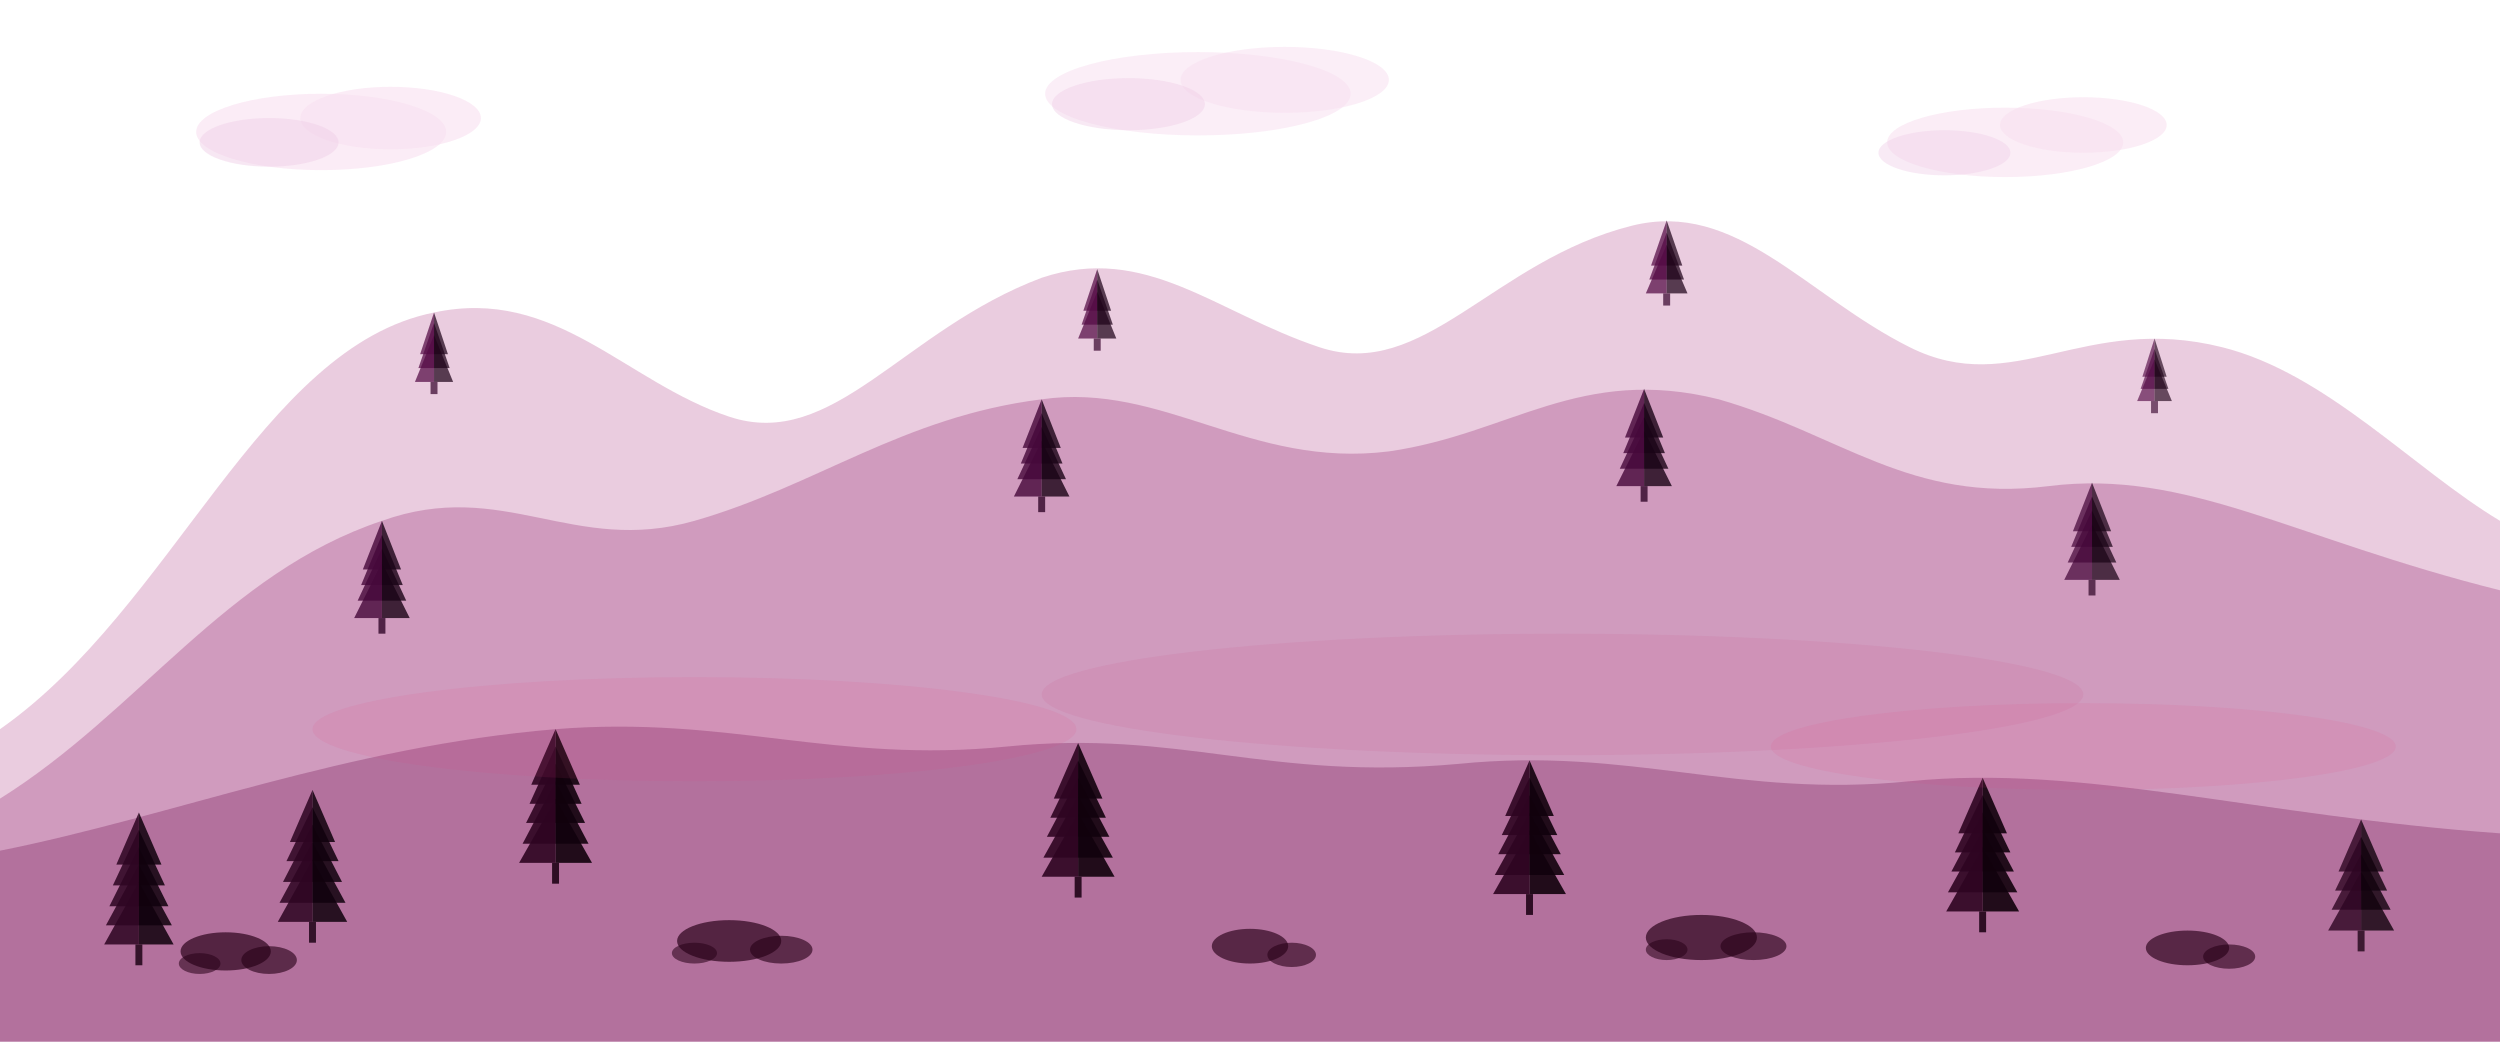
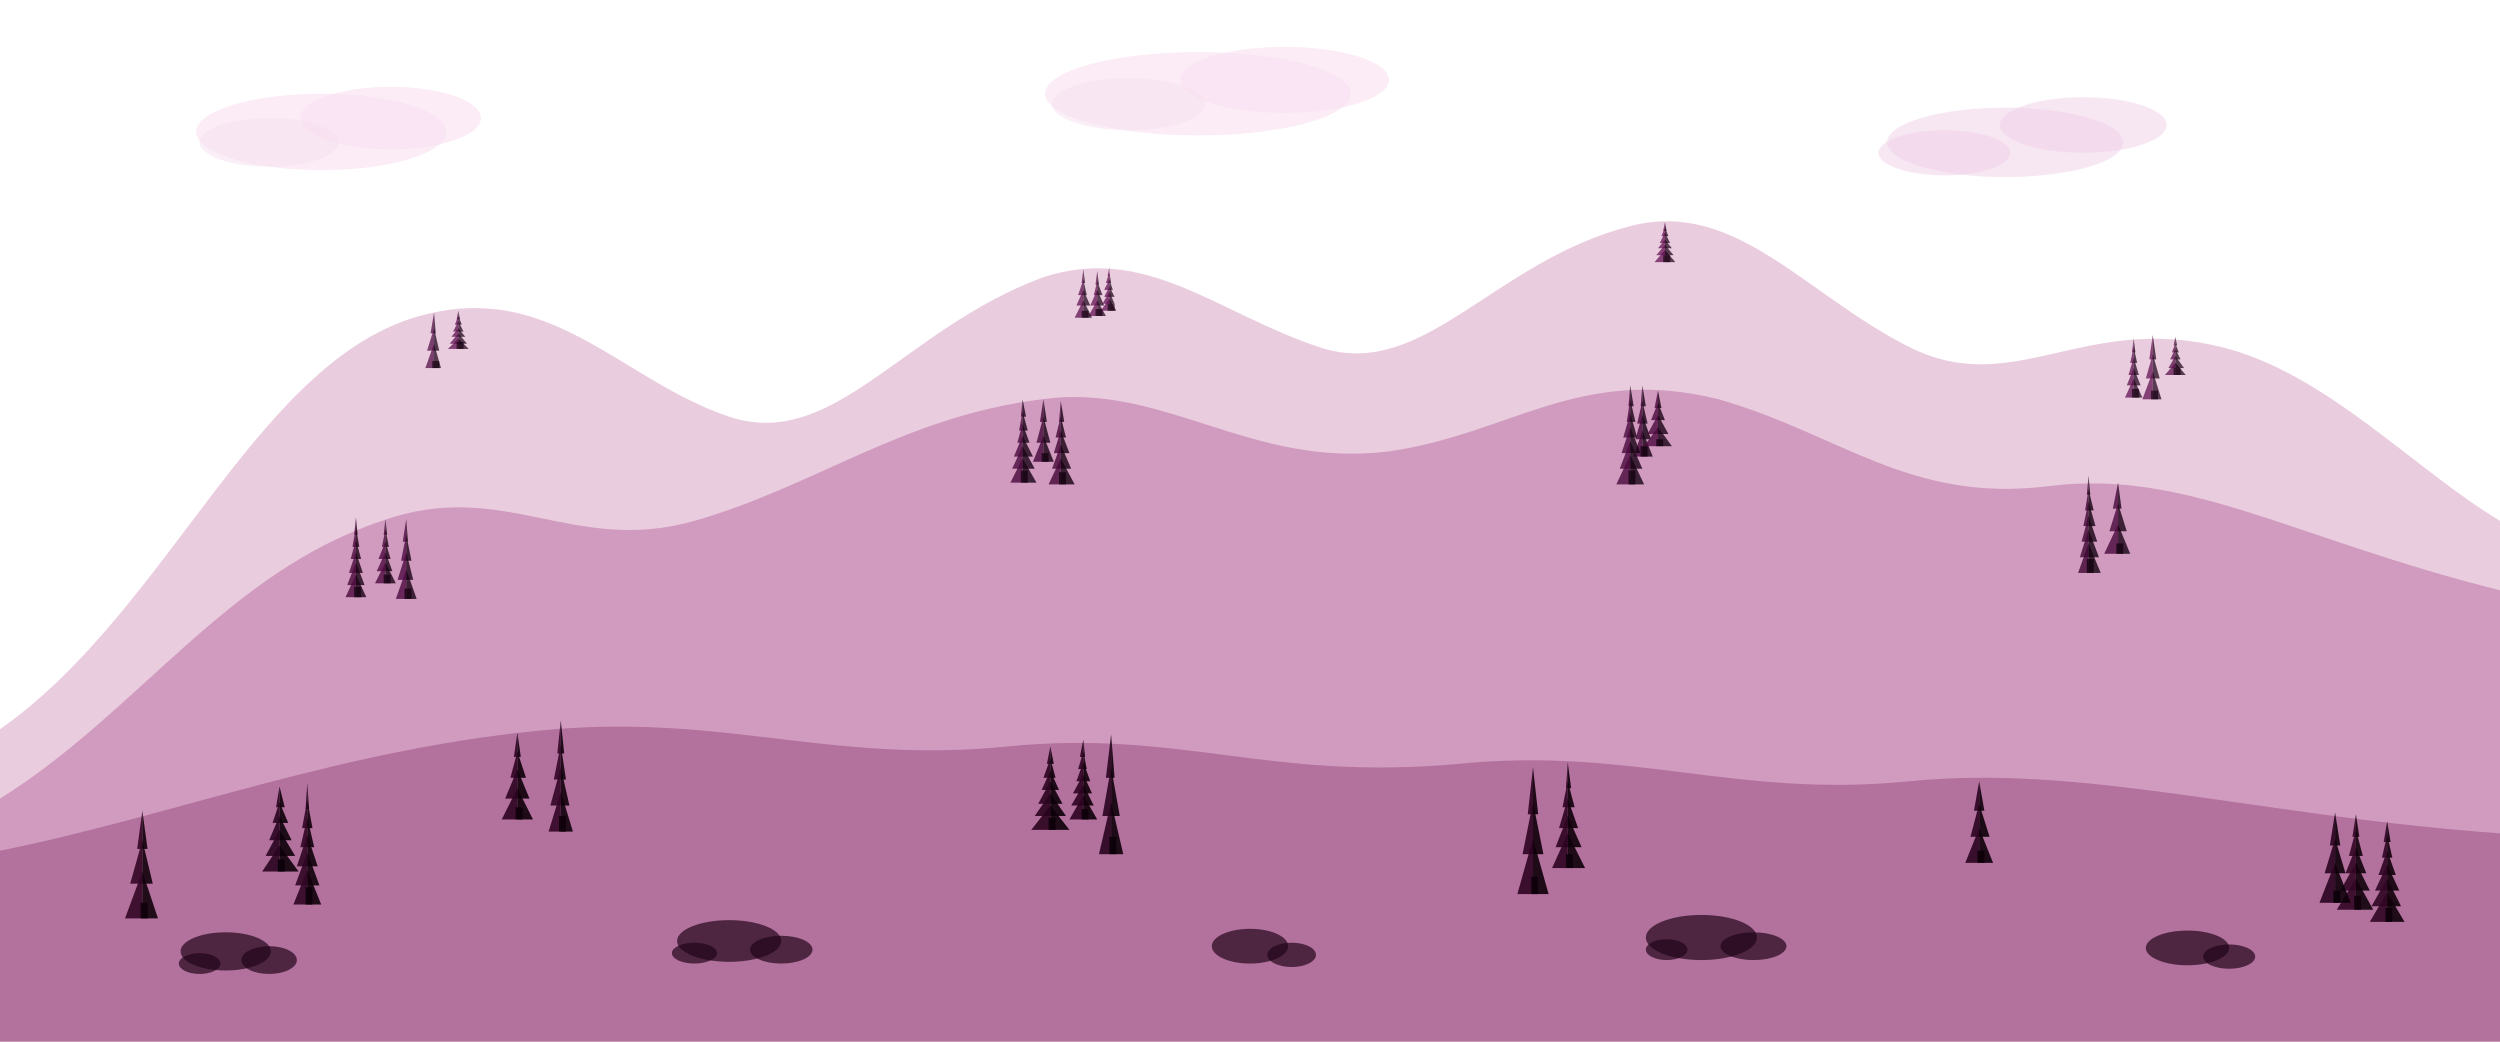
<svg xmlns="http://www.w3.org/2000/svg" viewBox="0 0 1440 600" preserveAspectRatio="xMidYMax slice">
  <ellipse cx="185" cy="76" rx="72" ry="22" fill="#f8e0f0" fill-opacity="0.62" />
  <ellipse cx="225" cy="68" rx="52" ry="18" fill="#f8e0f0" fill-opacity="0.62" />
-   <ellipse cx="155" cy="82" rx="40" ry="14" fill="#f0d0e8" fill-opacity="0.50" />
-   <ellipse cx="690" cy="54" rx="88" ry="24" fill="#f8e0f0" fill-opacity="0.55" />
-   <ellipse cx="740" cy="46" rx="60" ry="19" fill="#f8e0f0" fill-opacity="0.55" />
-   <ellipse cx="650" cy="60" rx="44" ry="15" fill="#f0d0e8" fill-opacity="0.45" />
-   <ellipse cx="1155" cy="82" rx="68" ry="20" fill="#f8e0f0" fill-opacity="0.58" />
-   <ellipse cx="1200" cy="72" rx="48" ry="16" fill="#f8e0f0" fill-opacity="0.58" />
-   <ellipse cx="1120" cy="88" rx="38" ry="13" fill="#f0d0e8" fill-opacity="0.46" />
-   <path fill="#a01870" fill-opacity="0.22" d="M0,420 C100,350 150,200 250,180 C320,165 360,220 420,240        C480,260 520,190 600,160 C660,140 700,180 760,200        C820,220 860,150 940,130 C1000,115 1040,170 1100,200        C1160,230 1200,180 1280,200 C1340,215 1390,270 1440,300        L1440,600 L0,600 Z" />
-   <g fill="#3a0830" fill-opacity="0.72">
-     <polygon points="250,180 250,204 242,204" fill="#540b45" fill-opacity="0.72" />
-     <polygon points="250,180 250,204 258,204" fill="#1f041a" fill-opacity="0.72" />
-     <polygon points="250,186 250,212 241,212" fill="#540b45" fill-opacity="0.72" />
-     <polygon points="250,186 250,212 259,212" fill="#1f041a" fill-opacity="0.72" />
-     <polygon points="250,193 250,220 239,220" fill="#540b45" fill-opacity="0.72" />
-     <polygon points="250,193 250,220 261,220" fill="#1f041a" fill-opacity="0.72" />
-     <rect x="248" y="220" width="4" height="7" />
-   </g>
-   <g fill="#3a0830" fill-opacity="0.72">
-     <polygon points="632,155 632,179 624,179" fill="#540b45" fill-opacity="0.72" />
-     <polygon points="632,155 632,179 640,179" fill="#1f041a" fill-opacity="0.72" />
-     <polygon points="632,161 632,187 623,187" fill="#540b45" fill-opacity="0.72" />
-     <polygon points="632,161 632,187 641,187" fill="#1f041a" fill-opacity="0.72" />
-     <polygon points="632,168 632,195 621,195" fill="#540b45" fill-opacity="0.72" />
-     <polygon points="632,168 632,195 643,195" fill="#1f041a" fill-opacity="0.72" />
-     <rect x="630" y="195" width="4" height="7" />
-   </g>
-   <g fill="#3a0830" fill-opacity="0.72">
-     <polygon points="960,127 960,153 951,153" fill="#540b45" fill-opacity="0.72" />
-     <polygon points="960,127 960,153 969,153" fill="#1f041a" fill-opacity="0.72" />
-     <polygon points="960,134 960,161 950,161" fill="#540b45" fill-opacity="0.72" />
-     <polygon points="960,134 960,161 970,161" fill="#1f041a" fill-opacity="0.72" />
-     <polygon points="960,141 960,169 948,169" fill="#540b45" fill-opacity="0.72" />
-     <polygon points="960,141 960,169 972,169" fill="#1f041a" fill-opacity="0.72" />
-     <rect x="958" y="169" width="4" height="7" />
-   </g>
-   <g fill="#3a0830" fill-opacity="0.65">
-     <polygon points="1241,195 1241,217 1234,217" fill="#540b45" fill-opacity="0.65" />
-     <polygon points="1241,195 1241,217 1248,217" fill="#1f041a" fill-opacity="0.65" />
-     <polygon points="1241,201 1241,224 1233,224" fill="#540b45" fill-opacity="0.65" />
-     <polygon points="1241,201 1241,224 1249,224" fill="#1f041a" fill-opacity="0.65" />
-     <polygon points="1241,207 1241,231 1231,231" fill="#540b45" fill-opacity="0.65" />
-     <polygon points="1241,207 1241,231 1251,231" fill="#1f041a" fill-opacity="0.65" />
-     <rect x="1239" y="231" width="4" height="7" />
-   </g>
-   <path fill="#881060" fill-opacity="0.26" d="M0,460 C80,410 130,330 220,300 C290,275 330,320 400,300        C470,280 520,240 600,230 C670,220 720,270 800,260        C870,250 910,210 990,230 C1060,250 1100,290 1180,280        C1260,270 1320,310 1440,340        L1440,600 L0,600 Z" />
-   <g fill="#300628" fill-opacity="0.80">
-     <polygon points="220,300 220,328 209,328" fill="#45083a" fill-opacity="0.80" />
-     <polygon points="220,300 220,328 231,328" fill="#1a0316" fill-opacity="0.80" />
-     <polygon points="220,308 220,337 208,337" fill="#45083a" fill-opacity="0.80" />
-     <polygon points="220,308 220,337 232,337" fill="#1a0316" fill-opacity="0.80" />
-     <polygon points="220,316 220,346 206,346" fill="#45083a" fill-opacity="0.80" />
-     <polygon points="220,316 220,346 234,346" fill="#1a0316" fill-opacity="0.80" />
-     <polygon points="220,324 220,356 204,356" fill="#45083a" fill-opacity="0.80" />
-     <polygon points="220,324 220,356 236,356" fill="#1a0316" fill-opacity="0.80" />
-     <rect x="218" y="356" width="4" height="9" />
-   </g>
-   <g fill="#300628" fill-opacity="0.80">
-     <polygon points="600,230 600,258 589,258" fill="#45083a" fill-opacity="0.80" />
-     <polygon points="600,230 600,258 611,258" fill="#1a0316" fill-opacity="0.80" />
-     <polygon points="600,238 600,267 588,267" fill="#45083a" fill-opacity="0.80" />
-     <polygon points="600,238 600,267 612,267" fill="#1a0316" fill-opacity="0.80" />
-     <polygon points="600,246 600,276 586,276" fill="#45083a" fill-opacity="0.80" />
-     <polygon points="600,246 600,276 614,276" fill="#1a0316" fill-opacity="0.80" />
-     <polygon points="600,254 600,286 584,286" fill="#45083a" fill-opacity="0.80" />
-     <polygon points="600,254 600,286 616,286" fill="#1a0316" fill-opacity="0.80" />
-     <rect x="598" y="286" width="4" height="9" />
-   </g>
-   <g fill="#300628" fill-opacity="0.80">
-     <polygon points="947,224 947,252 936,252" fill="#45083a" fill-opacity="0.80" />
-     <polygon points="947,224 947,252 958,252" fill="#1a0316" fill-opacity="0.80" />
-     <polygon points="947,232 947,261 935,261" fill="#45083a" fill-opacity="0.80" />
-     <polygon points="947,232 947,261 959,261" fill="#1a0316" fill-opacity="0.80" />
-     <polygon points="947,240 947,270 933,270" fill="#45083a" fill-opacity="0.80" />
-     <polygon points="947,240 947,270 961,270" fill="#1a0316" fill-opacity="0.80" />
-     <polygon points="947,248 947,280 931,280" fill="#45083a" fill-opacity="0.80" />
-     <polygon points="947,248 947,280 963,280" fill="#1a0316" fill-opacity="0.80" />
-     <rect x="945" y="280" width="4" height="9" />
-   </g>
-   <g fill="#300628" fill-opacity="0.72">
-     <polygon points="1205,278 1205,306 1194,306" fill="#45083a" fill-opacity="0.72" />
-     <polygon points="1205,278 1205,306 1216,306" fill="#1a0316" fill-opacity="0.72" />
-     <polygon points="1205,286 1205,315 1193,315" fill="#45083a" fill-opacity="0.72" />
-     <polygon points="1205,286 1205,315 1217,315" fill="#1a0316" fill-opacity="0.72" />
-     <polygon points="1205,294 1205,324 1191,324" fill="#45083a" fill-opacity="0.72" />
-     <polygon points="1205,294 1205,324 1219,324" fill="#1a0316" fill-opacity="0.72" />
-     <polygon points="1205,302 1205,334 1189,334" fill="#45083a" fill-opacity="0.72" />
-     <polygon points="1205,302 1205,334 1221,334" fill="#1a0316" fill-opacity="0.72" />
-     <rect x="1203" y="334" width="4" height="9" />
-   </g>
-   <path fill="#701050" fill-opacity="0.30" d="M0,490 C100,470 200,430 320,420 C420,412 480,440 580,430        C680,420 730,450 840,440 C940,430 1000,460 1100,450        C1200,440 1300,470 1440,480        L1440,600 L0,600 Z" />
+   <ellipse cx="155" cy="82" rx="40" ry="14" fill="#f8e0f0" fill-opacity="0.50" />
+   <ellipse cx="690" cy="54" rx="88" ry="24" fill="#f8e0f0" fill-opacity="0.62" />
+   <ellipse cx="740" cy="46" rx="60" ry="19" fill="#f8e0f0" fill-opacity="0.62" />
+   <ellipse cx="650" cy="60" rx="44" ry="15" fill="#f8e0f0" fill-opacity="0.50" />
+   <ellipse cx="1155" cy="82" rx="68" ry="20" fill="#f0d0e8" fill-opacity="0.50" />
+   <ellipse cx="1200" cy="72" rx="48" ry="16" fill="#f0d0e8" fill-opacity="0.50" />
+   <ellipse cx="1120" cy="88" rx="38" ry="13" fill="#f0d0e8" fill-opacity="0.50" />
+   <path fill="#a01870" fill-opacity="0.22" d="M0,420 C100,350 150,200 250,180 C320,165 360,220 420,240 C480,260 520,190 600,160 C660,140 700,180 760,200 C820,220 860,150 940,130 C1000,115 1040,170 1100,200 C1160,230 1200,180 1280,200 C1340,215 1390,270 1440,300 L1440,600 L0,600 Z" />
+   <g fill="#35072c" fill-opacity="0.72">
+     <polygon points="250,180 250,192 248,192" fill="#4f0a42" fill-opacity="0.72" />
+     <polygon points="250,180 250,192 251,192" fill="#1a0316" fill-opacity="0.72" />
+     <polygon points="250,189 250,202 246,202" fill="#4f0a42" fill-opacity="0.72" />
+     <polygon points="250,189 250,202 253,202" fill="#1a0316" fill-opacity="0.72" />
+     <polygon points="250,198 250,212 245,212" fill="#4f0a42" fill-opacity="0.72" />
+     <polygon points="250,198 250,212 254,212" fill="#1a0316" fill-opacity="0.72" />
+     <rect x="249" y="208" width="4" height="4" fill="#170313" fill-opacity="0.72" />
+   </g>
+   <g fill="#3d0833" fill-opacity="0.72">
+     <polygon points="264,179 264,184 263,184" fill="#5b0c4c" fill-opacity="0.72" />
+     <polygon points="264,179 264,184 265,184" fill="#1e0419" fill-opacity="0.72" />
+     <polygon points="264,182 264,187 262,187" fill="#5b0c4c" fill-opacity="0.72" />
+     <polygon points="264,182 264,187 266,187" fill="#1e0419" fill-opacity="0.72" />
+     <polygon points="264,185 264,191 261,191" fill="#5b0c4c" fill-opacity="0.72" />
+     <polygon points="264,185 264,191 267,191" fill="#1e0419" fill-opacity="0.72" />
+     <polygon points="264,189 264,194 260,194" fill="#5b0c4c" fill-opacity="0.72" />
+     <polygon points="264,189 264,194 268,194" fill="#1e0419" fill-opacity="0.72" />
+     <polygon points="264,192 264,198 259,198" fill="#5b0c4c" fill-opacity="0.72" />
+     <polygon points="264,192 264,198 269,198" fill="#1e0419" fill-opacity="0.72" />
+     <polygon points="264,195 264,201 258,201" fill="#5b0c4c" fill-opacity="0.72" />
+     <polygon points="264,195 264,201 270,201" fill="#1e0419" fill-opacity="0.72" />
+     <rect x="263" y="197" width="4" height="4" fill="#1b0316" fill-opacity="0.72" />
+   </g>
+   <g fill="#400835" fill-opacity="0.72">
+     <polygon points="632,156 632,164 631,164" fill="#600c4f" fill-opacity="0.72" />
+     <polygon points="632,156 632,164 633,164" fill="#20041a" fill-opacity="0.72" />
+     <polygon points="632,162 632,170 630,170" fill="#600c4f" fill-opacity="0.72" />
+     <polygon points="632,162 632,170 635,170" fill="#20041a" fill-opacity="0.72" />
+     <polygon points="632,167 632,176 628,176" fill="#600c4f" fill-opacity="0.72" />
+     <polygon points="632,167 632,176 636,176" fill="#20041a" fill-opacity="0.72" />
+     <polygon points="632,173 632,182 627,182" fill="#600c4f" fill-opacity="0.72" />
+     <polygon points="632,173 632,182 637,182" fill="#20041a" fill-opacity="0.72" />
+     <rect x="631" y="178" width="4" height="4" fill="#1c0317" fill-opacity="0.72" />
+   </g>
+   <g fill="#3c0832" fill-opacity="0.72">
+     <polygon points="624,155 624,163 623,163" fill="#5a0c4b" fill-opacity="0.72" />
+     <polygon points="624,155 624,163 625,163" fill="#1e0419" fill-opacity="0.72" />
+     <polygon points="624,161 624,170 621,170" fill="#5a0c4b" fill-opacity="0.72" />
+     <polygon points="624,161 624,170 626,170" fill="#1e0419" fill-opacity="0.72" />
+     <polygon points="624,167 624,176 620,176" fill="#5a0c4b" fill-opacity="0.72" />
+     <polygon points="624,167 624,176 628,176" fill="#1e0419" fill-opacity="0.72" />
+     <polygon points="624,173 624,183 619,183" fill="#5a0c4b" fill-opacity="0.72" />
+     <polygon points="624,173 624,183 629,183" fill="#1e0419" fill-opacity="0.72" />
+     <rect x="623" y="179" width="4" height="4" fill="#1b0316" fill-opacity="0.72" />
+   </g>
+   <g fill="#400835" fill-opacity="0.72">
+     <polygon points="639,154 639,159 638,159" fill="#600c4f" fill-opacity="0.72" />
+     <polygon points="639,154 639,159 639,159" fill="#20041a" fill-opacity="0.72" />
+     <polygon points="639,157 639,163 637,163" fill="#600c4f" fill-opacity="0.72" />
+     <polygon points="639,157 639,163 640,163" fill="#20041a" fill-opacity="0.72" />
+     <polygon points="639,161 639,167 636,167" fill="#600c4f" fill-opacity="0.72" />
+     <polygon points="639,161 639,167 641,167" fill="#20041a" fill-opacity="0.72" />
+     <polygon points="639,165 639,171 636,171" fill="#600c4f" fill-opacity="0.72" />
+     <polygon points="639,165 639,171 642,171" fill="#20041a" fill-opacity="0.72" />
+     <polygon points="639,168 639,175 635,175" fill="#600c4f" fill-opacity="0.72" />
+     <polygon points="639,168 639,175 642,175" fill="#20041a" fill-opacity="0.72" />
+     <polygon points="639,172 639,179 634,179" fill="#600c4f" fill-opacity="0.72" />
+     <polygon points="639,172 639,179 643,179" fill="#20041a" fill-opacity="0.72" />
+     <rect x="638" y="175" width="4" height="4" fill="#1c0317" fill-opacity="0.72" />
+   </g>
+   <g fill="#400834" fill-opacity="0.72">
+     <polygon points="959,128 959,133 958,133" fill="#600c4e" fill-opacity="0.72" />
+     <polygon points="959,128 959,133 960,133" fill="#20041a" fill-opacity="0.72" />
+     <polygon points="959,131 959,136 957,136" fill="#600c4e" fill-opacity="0.72" />
+     <polygon points="959,131 959,136 961,136" fill="#20041a" fill-opacity="0.72" />
+     <polygon points="959,134 959,140 956,140" fill="#600c4e" fill-opacity="0.72" />
+     <polygon points="959,134 959,140 962,140" fill="#20041a" fill-opacity="0.72" />
+     <polygon points="959,138 959,143 955,143" fill="#600c4e" fill-opacity="0.72" />
+     <polygon points="959,138 959,143 963,143" fill="#20041a" fill-opacity="0.72" />
+     <polygon points="959,141 959,147 954,147" fill="#600c4e" fill-opacity="0.72" />
+     <polygon points="959,141 959,147 964,147" fill="#20041a" fill-opacity="0.72" />
+     <polygon points="959,144 959,151 953,151" fill="#600c4e" fill-opacity="0.72" />
+     <polygon points="959,144 959,151 965,151" fill="#20041a" fill-opacity="0.72" />
+     <rect x="958" y="147" width="4" height="4" fill="#1c0317" fill-opacity="0.72" />
+   </g>
+   <g fill="#3f0834" fill-opacity="0.72">
+     <polygon points="1240,193 1240,207 1238,207" fill="#5e0c4e" fill-opacity="0.72" />
+     <polygon points="1240,193 1240,207 1242,207" fill="#1f041a" fill-opacity="0.72" />
+     <polygon points="1240,204 1240,218 1236,218" fill="#5e0c4e" fill-opacity="0.72" />
+     <polygon points="1240,204 1240,218 1244,218" fill="#1f041a" fill-opacity="0.72" />
+     <polygon points="1240,214 1240,230 1234,230" fill="#5e0c4e" fill-opacity="0.72" />
+     <polygon points="1240,214 1240,230 1245,230" fill="#1f041a" fill-opacity="0.72" />
+     <rect x="1239" y="225" width="4" height="5" fill="#1c0317" fill-opacity="0.72" />
+   </g>
+   <g fill="#3d0833" fill-opacity="0.72">
+     <polygon points="1229,195 1229,203 1228,203" fill="#5b0c4c" fill-opacity="0.72" />
+     <polygon points="1229,195 1229,203 1230,203" fill="#1e0419" fill-opacity="0.72" />
+     <polygon points="1229,200 1229,209 1227,209" fill="#5b0c4c" fill-opacity="0.72" />
+     <polygon points="1229,200 1229,209 1231,209" fill="#1e0419" fill-opacity="0.72" />
+     <polygon points="1229,206 1229,216 1226,216" fill="#5b0c4c" fill-opacity="0.72" />
+     <polygon points="1229,206 1229,216 1232,216" fill="#1e0419" fill-opacity="0.72" />
+     <polygon points="1229,212 1229,222 1225,222" fill="#5b0c4c" fill-opacity="0.72" />
+     <polygon points="1229,212 1229,222 1233,222" fill="#1e0419" fill-opacity="0.72" />
+     <polygon points="1229,218 1229,229 1224,229" fill="#5b0c4c" fill-opacity="0.72" />
+     <polygon points="1229,218 1229,229 1234,229" fill="#1e0419" fill-opacity="0.72" />
+     <rect x="1228" y="224" width="4" height="5" fill="#1b0316" fill-opacity="0.72" />
+   </g>
+   <g fill="#38072e" fill-opacity="0.72">
+     <polygon points="1253,194 1253,199 1252,199" fill="#540a45" fill-opacity="0.72" />
+     <polygon points="1253,194 1253,199 1254,199" fill="#1c0317" fill-opacity="0.72" />
+     <polygon points="1253,198 1253,203 1251,203" fill="#540a45" fill-opacity="0.72" />
+     <polygon points="1253,198 1253,203 1255,203" fill="#1c0317" fill-opacity="0.72" />
+     <polygon points="1253,201 1253,207 1250,207" fill="#540a45" fill-opacity="0.72" />
+     <polygon points="1253,201 1253,207 1256,207" fill="#1c0317" fill-opacity="0.72" />
+     <polygon points="1253,205 1253,212 1249,212" fill="#540a45" fill-opacity="0.72" />
+     <polygon points="1253,205 1253,212 1258,212" fill="#1c0317" fill-opacity="0.72" />
+     <polygon points="1253,209 1253,216 1247,216" fill="#540a45" fill-opacity="0.72" />
+     <polygon points="1253,209 1253,216 1259,216" fill="#1c0317" fill-opacity="0.72" />
+     <rect x="1252" y="212" width="4" height="4" fill="#190314" fill-opacity="0.72" />
+   </g>
+   <path fill="#881060" fill-opacity="0.26" d="M0,460 C80,410 130,330 220,300 C290,275 330,320 400,300 C470,280 520,240 600,230 C670,220 720,270 800,260 C870,250 910,210 990,230 C1060,250 1100,290 1180,280 C1260,270 1320,310 1440,340 L1440,600 L0,600 Z" />
+   <g fill="#34062b" fill-opacity="0.80">
+     <polygon points="222,299 222,308 221,308" fill="#4e0940" fill-opacity="0.80" />
+     <polygon points="222,299 222,308 223,308" fill="#1a0315" fill-opacity="0.80" />
+     <polygon points="222,305 222,315 220,315" fill="#4e0940" fill-opacity="0.80" />
+     <polygon points="222,305 222,315 224,315" fill="#1a0315" fill-opacity="0.80" />
+     <polygon points="222,312 222,322 218,322" fill="#4e0940" fill-opacity="0.80" />
+     <polygon points="222,312 222,322 225,322" fill="#1a0315" fill-opacity="0.80" />
+     <polygon points="222,318 222,329 217,329" fill="#4e0940" fill-opacity="0.80" />
+     <polygon points="222,318 222,329 226,329" fill="#1a0315" fill-opacity="0.80" />
+     <polygon points="222,324 222,336 216,336" fill="#4e0940" fill-opacity="0.80" />
+     <polygon points="222,324 222,336 228,336" fill="#1a0315" fill-opacity="0.80" />
+     <rect x="221" y="331" width="4" height="5" fill="#170213" fill-opacity="0.80" />
+   </g>
+   <g fill="#320629" fill-opacity="0.80">
+     <polygon points="205,298 205,308 204,308" fill="#4b093d" fill-opacity="0.80" />
+     <polygon points="205,298 205,308 206,308" fill="#190314" fill-opacity="0.80" />
+     <polygon points="205,304 205,315 203,315" fill="#4b093d" fill-opacity="0.80" />
+     <polygon points="205,304 205,315 207,315" fill="#190314" fill-opacity="0.80" />
+     <polygon points="205,311 205,322 202,322" fill="#4b093d" fill-opacity="0.80" />
+     <polygon points="205,311 205,322 208,322" fill="#190314" fill-opacity="0.80" />
+     <polygon points="205,318 205,330 201,330" fill="#4b093d" fill-opacity="0.80" />
+     <polygon points="205,318 205,330 209,330" fill="#190314" fill-opacity="0.80" />
+     <polygon points="205,324 205,337 200,337" fill="#4b093d" fill-opacity="0.80" />
+     <polygon points="205,324 205,337 210,337" fill="#190314" fill-opacity="0.80" />
+     <polygon points="205,331 205,344 199,344" fill="#4b093d" fill-opacity="0.80" />
+     <polygon points="205,331 205,344 211,344" fill="#190314" fill-opacity="0.80" />
+     <rect x="204" y="338" width="4" height="6" fill="#160212" fill-opacity="0.80" />
+   </g>
+   <g fill="#34062c" fill-opacity="0.80">
+     <polygon points="234,299 234,312 232,312" fill="#4e0942" fill-opacity="0.80" />
+     <polygon points="234,299 234,312 235,312" fill="#1a0316" fill-opacity="0.80" />
+     <polygon points="234,308 234,323 231,323" fill="#4e0942" fill-opacity="0.80" />
+     <polygon points="234,308 234,323 237,323" fill="#1a0316" fill-opacity="0.80" />
+     <polygon points="234,318 234,334 229,334" fill="#4e0942" fill-opacity="0.80" />
+     <polygon points="234,318 234,334 238,334" fill="#1a0316" fill-opacity="0.80" />
+     <polygon points="234,328 234,345 228,345" fill="#4e0942" fill-opacity="0.80" />
+     <polygon points="234,328 234,345 240,345" fill="#1a0316" fill-opacity="0.80" />
+     <rect x="233" y="339" width="4" height="6" fill="#170213" fill-opacity="0.80" />
+   </g>
+   <g fill="#2d0526" fill-opacity="0.80">
+     <polygon points="601,230 601,243 599,243" fill="#430739" fill-opacity="0.80" />
+     <polygon points="601,230 601,243 603,243" fill="#160213" fill-opacity="0.80" />
+     <polygon points="601,240 601,255 597,255" fill="#430739" fill-opacity="0.80" />
+     <polygon points="601,240 601,255 605,255" fill="#160213" fill-opacity="0.80" />
+     <polygon points="601,251 601,266 595,266" fill="#430739" fill-opacity="0.80" />
+     <polygon points="601,251 601,266 607,266" fill="#160213" fill-opacity="0.80" />
+     <rect x="600" y="261" width="4" height="5" fill="#140211" fill-opacity="0.80" />
+   </g>
+   <g fill="#310629" fill-opacity="0.80">
+     <polygon points="589,230 589,240 588,240" fill="#49093d" fill-opacity="0.80" />
+     <polygon points="589,230 589,240 591,240" fill="#180314" fill-opacity="0.80" />
+     <polygon points="589,237 589,248 587,248" fill="#49093d" fill-opacity="0.80" />
+     <polygon points="589,237 589,248 592,248" fill="#180314" fill-opacity="0.80" />
+     <polygon points="589,244 589,255 586,255" fill="#49093d" fill-opacity="0.80" />
+     <polygon points="589,244 589,255 593,255" fill="#180314" fill-opacity="0.80" />
+     <polygon points="589,251 589,263 584,263" fill="#49093d" fill-opacity="0.80" />
+     <polygon points="589,251 589,263 595,263" fill="#180314" fill-opacity="0.80" />
+     <polygon points="589,257 589,270 583,270" fill="#49093d" fill-opacity="0.80" />
+     <polygon points="589,257 589,270 596,270" fill="#180314" fill-opacity="0.80" />
+     <polygon points="589,264 589,278 582,278" fill="#49093d" fill-opacity="0.80" />
+     <polygon points="589,264 589,278 597,278" fill="#180314" fill-opacity="0.80" />
+     <rect x="588" y="271" width="4" height="7" fill="#160212" fill-opacity="0.80" />
+   </g>
+   <g fill="#2c0525" fill-opacity="0.80">
+     <polygon points="611,231 611,243 610,243" fill="#420737" fill-opacity="0.80" />
+     <polygon points="611,231 611,243 613,243" fill="#160212" fill-opacity="0.80" />
+     <polygon points="611,240 611,252 608,252" fill="#420737" fill-opacity="0.80" />
+     <polygon points="611,240 611,252 614,252" fill="#160212" fill-opacity="0.80" />
+     <polygon points="611,248 611,261 607,261" fill="#420737" fill-opacity="0.80" />
+     <polygon points="611,248 611,261 616,261" fill="#160212" fill-opacity="0.80" />
+     <polygon points="611,256 611,270 606,270" fill="#420737" fill-opacity="0.80" />
+     <polygon points="611,256 611,270 617,270" fill="#160212" fill-opacity="0.80" />
+     <polygon points="611,264 611,279 604,279" fill="#420737" fill-opacity="0.80" />
+     <polygon points="611,264 611,279 619,279" fill="#160212" fill-opacity="0.80" />
+     <rect x="610" y="272" width="4" height="7" fill="#130210" fill-opacity="0.80" />
+   </g>
+   <g fill="#2d0526" fill-opacity="0.80">
+     <polygon points="946,222 946,234 945,234" fill="#430739" fill-opacity="0.80" />
+     <polygon points="946,222 946,234 948,234" fill="#160213" fill-opacity="0.80" />
+     <polygon points="946,231 946,244 943,244" fill="#430739" fill-opacity="0.80" />
+     <polygon points="946,231 946,244 949,244" fill="#160213" fill-opacity="0.80" />
+     <polygon points="946,239 946,253 942,253" fill="#430739" fill-opacity="0.80" />
+     <polygon points="946,239 946,253 951,253" fill="#160213" fill-opacity="0.80" />
+     <polygon points="946,248 946,263 941,263" fill="#430739" fill-opacity="0.80" />
+     <polygon points="946,248 946,263 952,263" fill="#160213" fill-opacity="0.80" />
+     <rect x="945" y="257" width="4" height="6" fill="#140211" fill-opacity="0.80" />
+   </g>
+   <g fill="#310629" fill-opacity="0.80">
+     <polygon points="939,222 939,234 938,234" fill="#49093d" fill-opacity="0.80" />
+     <polygon points="939,222 939,234 941,234" fill="#180314" fill-opacity="0.80" />
+     <polygon points="939,230 939,243 937,243" fill="#49093d" fill-opacity="0.80" />
+     <polygon points="939,230 939,243 942,243" fill="#180314" fill-opacity="0.80" />
+     <polygon points="939,238 939,252 935,252" fill="#49093d" fill-opacity="0.80" />
+     <polygon points="939,238 939,252 943,252" fill="#180314" fill-opacity="0.80" />
+     <polygon points="939,246 939,261 934,261" fill="#49093d" fill-opacity="0.80" />
+     <polygon points="939,246 939,261 945,261" fill="#180314" fill-opacity="0.80" />
+     <polygon points="939,254 939,270 933,270" fill="#49093d" fill-opacity="0.80" />
+     <polygon points="939,254 939,270 946,270" fill="#180314" fill-opacity="0.80" />
+     <polygon points="939,262 939,279 931,279" fill="#49093d" fill-opacity="0.80" />
+     <polygon points="939,262 939,279 947,279" fill="#180314" fill-opacity="0.80" />
+     <rect x="938" y="271" width="4" height="8" fill="#160212" fill-opacity="0.80" />
+   </g>
+   <g fill="#32062a" fill-opacity="0.80">
+     <polygon points="955,225 955,235 953,235" fill="#4b093f" fill-opacity="0.80" />
+     <polygon points="955,225 955,235 957,235" fill="#190315" fill-opacity="0.80" />
+     <polygon points="955,232 955,242 951,242" fill="#4b093f" fill-opacity="0.80" />
+     <polygon points="955,232 955,242 959,242" fill="#190315" fill-opacity="0.80" />
+     <polygon points="955,239 955,250 949,250" fill="#4b093f" fill-opacity="0.80" />
+     <polygon points="955,239 955,250 961,250" fill="#190315" fill-opacity="0.80" />
+     <polygon points="955,246 955,257 947,257" fill="#4b093f" fill-opacity="0.80" />
+     <polygon points="955,246 955,257 963,257" fill="#190315" fill-opacity="0.80" />
+     <rect x="954" y="253" width="4" height="4" fill="#160212" fill-opacity="0.80" />
+   </g>
+   <g fill="#2a0523" fill-opacity="0.80">
+     <polygon points="1203,274 1203,285 1202,285" fill="#3f0734" fill-opacity="0.80" />
+     <polygon points="1203,274 1203,285 1204,285" fill="#150211" fill-opacity="0.80" />
+     <polygon points="1203,282 1203,294 1201,294" fill="#3f0734" fill-opacity="0.80" />
+     <polygon points="1203,282 1203,294 1206,294" fill="#150211" fill-opacity="0.80" />
+     <polygon points="1203,289 1203,303 1200,303" fill="#3f0734" fill-opacity="0.80" />
+     <polygon points="1203,289 1203,303 1207,303" fill="#150211" fill-opacity="0.80" />
+     <polygon points="1203,297 1203,312 1199,312" fill="#3f0734" fill-opacity="0.80" />
+     <polygon points="1203,297 1203,312 1208,312" fill="#150211" fill-opacity="0.80" />
+     <polygon points="1203,305 1203,321 1198,321" fill="#3f0734" fill-opacity="0.80" />
+     <polygon points="1203,305 1203,321 1209,321" fill="#150211" fill-opacity="0.80" />
+     <polygon points="1203,313 1203,330 1197,330" fill="#3f0734" fill-opacity="0.80" />
+     <polygon points="1203,313 1203,330 1210,330" fill="#150211" fill-opacity="0.80" />
+     <rect x="1202" y="322" width="4" height="8" fill="#12020f" fill-opacity="0.80" />
+   </g>
+   <g fill="#310629" fill-opacity="0.80">
+     <polygon points="1220,278 1220,293 1217,293" fill="#49093d" fill-opacity="0.80" />
+     <polygon points="1220,278 1220,293 1222,293" fill="#180314" fill-opacity="0.80" />
+     <polygon points="1220,290 1220,306 1215,306" fill="#49093d" fill-opacity="0.80" />
+     <polygon points="1220,290 1220,306 1225,306" fill="#180314" fill-opacity="0.80" />
+     <polygon points="1220,302 1220,319 1212,319" fill="#49093d" fill-opacity="0.80" />
+     <polygon points="1220,302 1220,319 1227,319" fill="#180314" fill-opacity="0.80" />
+     <rect x="1219" y="313" width="4" height="6" fill="#160212" fill-opacity="0.80" />
+   </g>
+   <path fill="#701050" fill-opacity="0.30" d="M0,490 C100,470 200,430 320,420 C420,412 480,440 580,430 C680,420 730,450 840,440 C940,430 1000,460 1100,450 C1200,440 1300,470 1440,480 L1440,600 L0,600 Z" />
+   <g fill="#220419" fill-opacity="0.90">
+     <polygon points="82,467 82,489 79,489" fill="#330625" fill-opacity="0.90" />
+     <polygon points="82,467 82,489 85,489" fill="#11020c" fill-opacity="0.90" />
+     <polygon points="82,484 82,509 75,509" fill="#330625" fill-opacity="0.90" />
+     <polygon points="82,484 82,509 88,509" fill="#11020c" fill-opacity="0.90" />
+     <polygon points="82,502 82,529 72,529" fill="#330625" fill-opacity="0.90" />
+     <polygon points="82,502 82,529 91,529" fill="#11020c" fill-opacity="0.90" />
+     <rect x="81" y="520" width="4" height="9" fill="#0f010b" fill-opacity="0.90" />
+   </g>
  <g fill="#200418" fill-opacity="0.90">
-     <polygon points="320,420 320,452 306,452" fill="#2e0522" fill-opacity="0.90" />
-     <polygon points="320,420 320,452 334,452" fill="#11020d" fill-opacity="0.90" />
-     <polygon points="320,430 320,463 305,463" fill="#2e0522" fill-opacity="0.90" />
-     <polygon points="320,430 320,463 335,463" fill="#11020d" fill-opacity="0.90" />
-     <polygon points="320,440 320,474 303,474" fill="#2e0522" fill-opacity="0.90" />
-     <polygon points="320,440 320,474 337,474" fill="#11020d" fill-opacity="0.90" />
-     <polygon points="320,450 320,486 301,486" fill="#2e0522" fill-opacity="0.90" />
-     <polygon points="320,450 320,486 339,486" fill="#11020d" fill-opacity="0.90" />
-     <polygon points="320,460 320,497 299,497" fill="#2e0522" fill-opacity="0.90" />
-     <polygon points="320,460 320,497 341,497" fill="#11020d" fill-opacity="0.90" />
-     <rect x="318" y="497" width="4" height="12" />
-   </g>
-   <g fill="#200418" fill-opacity="0.86">
-     <polygon points="80,468 80,498 67,498" fill="#2e0522" fill-opacity="0.86" />
-     <polygon points="80,468 80,498 93,498" fill="#11020d" fill-opacity="0.86" />
-     <polygon points="80,478 80,510 65,510" fill="#2e0522" fill-opacity="0.86" />
-     <polygon points="80,478 80,510 95,510" fill="#11020d" fill-opacity="0.86" />
-     <polygon points="80,488 80,522 63,522" fill="#2e0522" fill-opacity="0.86" />
-     <polygon points="80,488 80,522 97,522" fill="#11020d" fill-opacity="0.86" />
-     <polygon points="80,498 80,533 61,533" fill="#2e0522" fill-opacity="0.86" />
-     <polygon points="80,498 80,533 99,533" fill="#11020d" fill-opacity="0.86" />
-     <polygon points="80,508 80,544 60,544" fill="#2e0522" fill-opacity="0.86" />
-     <polygon points="80,508 80,544 100,544" fill="#11020d" fill-opacity="0.86" />
-     <rect x="78" y="544" width="4" height="12" />
-   </g>
-   <g fill="#200418" fill-opacity="0.86">
-     <polygon points="180,455 180,485 167,485" fill="#2e0522" fill-opacity="0.86" />
-     <polygon points="180,455 180,485 193,485" fill="#11020d" fill-opacity="0.86" />
-     <polygon points="180,465 180,496 165,496" fill="#2e0522" fill-opacity="0.86" />
-     <polygon points="180,465 180,496 195,496" fill="#11020d" fill-opacity="0.86" />
-     <polygon points="180,475 180,508 163,508" fill="#2e0522" fill-opacity="0.86" />
-     <polygon points="180,475 180,508 197,508" fill="#11020d" fill-opacity="0.86" />
-     <polygon points="180,485 180,520 161,520" fill="#2e0522" fill-opacity="0.86" />
-     <polygon points="180,485 180,520 199,520" fill="#11020d" fill-opacity="0.86" />
-     <polygon points="180,495 180,531 160,531" fill="#2e0522" fill-opacity="0.86" />
-     <polygon points="180,495 180,531 200,531" fill="#11020d" fill-opacity="0.86" />
-     <rect x="178" y="531" width="4" height="12" />
-   </g>
-   <g fill="#200418" fill-opacity="0.90">
-     <polygon points="621,428 621,460 607,460" fill="#2e0522" fill-opacity="0.90" />
-     <polygon points="621,428 621,460 635,460" fill="#11020d" fill-opacity="0.90" />
-     <polygon points="621,438 621,471 605,471" fill="#2e0522" fill-opacity="0.90" />
-     <polygon points="621,438 621,471 637,471" fill="#11020d" fill-opacity="0.90" />
-     <polygon points="621,448 621,482 603,482" fill="#2e0522" fill-opacity="0.90" />
-     <polygon points="621,448 621,482 639,482" fill="#11020d" fill-opacity="0.90" />
-     <polygon points="621,458 621,494 601,494" fill="#2e0522" fill-opacity="0.90" />
-     <polygon points="621,458 621,494 641,494" fill="#11020d" fill-opacity="0.90" />
-     <polygon points="621,468 621,505 600,505" fill="#2e0522" fill-opacity="0.90" />
-     <polygon points="621,468 621,505 642,505" fill="#11020d" fill-opacity="0.90" />
-     <rect x="619" y="505" width="4" height="12" />
-   </g>
-   <g fill="#200418" fill-opacity="0.90">
-     <polygon points="881,438 881,470 867,470" fill="#2e0522" fill-opacity="0.90" />
-     <polygon points="881,438 881,470 895,470" fill="#11020d" fill-opacity="0.90" />
-     <polygon points="881,448 881,481 865,481" fill="#2e0522" fill-opacity="0.90" />
-     <polygon points="881,448 881,481 897,481" fill="#11020d" fill-opacity="0.90" />
-     <polygon points="881,458 881,492 863,492" fill="#2e0522" fill-opacity="0.90" />
-     <polygon points="881,458 881,492 899,492" fill="#11020d" fill-opacity="0.90" />
-     <polygon points="881,468 881,504 861,504" fill="#2e0522" fill-opacity="0.90" />
-     <polygon points="881,468 881,504 901,504" fill="#11020d" fill-opacity="0.90" />
-     <polygon points="881,478 881,515 860,515" fill="#2e0522" fill-opacity="0.90" />
-     <polygon points="881,478 881,515 902,515" fill="#11020d" fill-opacity="0.90" />
-     <rect x="879" y="515" width="4" height="12" />
-   </g>
-   <g fill="#200418" fill-opacity="0.90">
-     <polygon points="1142,448 1142,480 1128,480" fill="#2e0522" fill-opacity="0.90" />
-     <polygon points="1142,448 1142,480 1156,480" fill="#11020d" fill-opacity="0.90" />
-     <polygon points="1142,458 1142,491 1126,491" fill="#2e0522" fill-opacity="0.90" />
-     <polygon points="1142,458 1142,491 1158,491" fill="#11020d" fill-opacity="0.90" />
-     <polygon points="1142,468 1142,502 1124,502" fill="#2e0522" fill-opacity="0.90" />
-     <polygon points="1142,468 1142,502 1160,502" fill="#11020d" fill-opacity="0.90" />
-     <polygon points="1142,478 1142,514 1122,514" fill="#2e0522" fill-opacity="0.90" />
-     <polygon points="1142,478 1142,514 1162,514" fill="#11020d" fill-opacity="0.90" />
-     <polygon points="1142,488 1142,525 1121,525" fill="#2e0522" fill-opacity="0.90" />
-     <polygon points="1142,488 1142,525 1163,525" fill="#11020d" fill-opacity="0.90" />
-     <rect x="1140" y="525" width="4" height="12" />
-   </g>
-   <g fill="#200418" fill-opacity="0.80">
-     <polygon points="1360,472 1360,502 1347,502" fill="#2e0522" fill-opacity="0.80" />
-     <polygon points="1360,472 1360,502 1373,502" fill="#11020d" fill-opacity="0.80" />
-     <polygon points="1360,482 1360,513 1345,513" fill="#2e0522" fill-opacity="0.80" />
-     <polygon points="1360,482 1360,513 1375,513" fill="#11020d" fill-opacity="0.80" />
-     <polygon points="1360,492 1360,524 1343,524" fill="#2e0522" fill-opacity="0.80" />
-     <polygon points="1360,492 1360,524 1377,524" fill="#11020d" fill-opacity="0.80" />
-     <polygon points="1360,502 1360,536 1341,536" fill="#2e0522" fill-opacity="0.80" />
-     <polygon points="1360,502 1360,536 1379,536" fill="#11020d" fill-opacity="0.80" />
-     <rect x="1358" y="536" width="4" height="12" />
-   </g>
-   <ellipse cx="130" cy="548" rx="26" ry="11" fill="#280018" fill-opacity="0.68" />
-   <ellipse cx="155" cy="553" rx="16" ry="8" fill="#280018" fill-opacity="0.62" />
-   <ellipse cx="115" cy="555" rx="12" ry="6" fill="#280018" fill-opacity="0.56" />
-   <ellipse cx="420" cy="542" rx="30" ry="12" fill="#280018" fill-opacity="0.68" />
-   <ellipse cx="450" cy="547" rx="18" ry="8" fill="#280018" fill-opacity="0.62" />
-   <ellipse cx="400" cy="549" rx="13" ry="6" fill="#280018" fill-opacity="0.56" />
-   <ellipse cx="720" cy="545" rx="22" ry="10" fill="#280018" fill-opacity="0.65" />
-   <ellipse cx="744" cy="550" rx="14" ry="7" fill="#280018" fill-opacity="0.60" />
-   <ellipse cx="980" cy="540" rx="32" ry="13" fill="#280018" fill-opacity="0.68" />
-   <ellipse cx="1010" cy="545" rx="19" ry="8" fill="#280018" fill-opacity="0.62" />
-   <ellipse cx="960" cy="547" rx="12" ry="6" fill="#280018" fill-opacity="0.56" />
-   <ellipse cx="1260" cy="546" rx="24" ry="10" fill="#280018" fill-opacity="0.65" />
-   <ellipse cx="1284" cy="551" rx="15" ry="7" fill="#280018" fill-opacity="0.60" />
-   <ellipse cx="400" cy="420" rx="220" ry="30" fill="#e04080" fill-opacity="0.10" />
-   <ellipse cx="900" cy="400" rx="300" ry="35" fill="#c02868" fill-opacity="0.08" />
-   <ellipse cx="1200" cy="430" rx="180" ry="25" fill="#e04080" fill-opacity="0.10" />
+     <polygon points="177,451 177,466 176,466" fill="#300624" fill-opacity="0.90" />
+     <polygon points="177,451 177,466 178,466" fill="#10020c" fill-opacity="0.90" />
+     <polygon points="177,461 177,477 174,477" fill="#300624" fill-opacity="0.90" />
+     <polygon points="177,461 177,477 180,477" fill="#10020c" fill-opacity="0.90" />
+     <polygon points="177,471 177,488 173,488" fill="#300624" fill-opacity="0.90" />
+     <polygon points="177,471 177,488 181,488" fill="#10020c" fill-opacity="0.90" />
+     <polygon points="177,481 177,499 171,499" fill="#300624" fill-opacity="0.90" />
+     <polygon points="177,481 177,499 183,499" fill="#10020c" fill-opacity="0.90" />
+     <polygon points="177,491 177,510 170,510" fill="#300624" fill-opacity="0.90" />
+     <polygon points="177,491 177,510 184,510" fill="#10020c" fill-opacity="0.90" />
+     <polygon points="177,501 177,521 169,521" fill="#300624" fill-opacity="0.90" />
+     <polygon points="177,501 177,521 185,521" fill="#10020c" fill-opacity="0.90" />
+     <rect x="176" y="511" width="4" height="10" fill="#0e010a" fill-opacity="0.90" />
+   </g>
+   <g fill="#1c0315" fill-opacity="0.90">
+     <polygon points="161,453 161,465 159,465" fill="#2a041f" fill-opacity="0.90" />
+     <polygon points="161,453 161,465 164,465" fill="#0e010a" fill-opacity="0.90" />
+     <polygon points="161,462 161,474 157,474" fill="#2a041f" fill-opacity="0.90" />
+     <polygon points="161,462 161,474 166,474" fill="#0e010a" fill-opacity="0.90" />
+     <polygon points="161,470 161,484 155,484" fill="#2a041f" fill-opacity="0.90" />
+     <polygon points="161,470 161,484 168,484" fill="#0e010a" fill-opacity="0.90" />
+     <polygon points="161,478 161,493 153,493" fill="#2a041f" fill-opacity="0.90" />
+     <polygon points="161,478 161,493 170,493" fill="#0e010a" fill-opacity="0.90" />
+     <polygon points="161,487 161,502 151,502" fill="#2a041f" fill-opacity="0.90" />
+     <polygon points="161,487 161,502 172,502" fill="#0e010a" fill-opacity="0.90" />
+     <rect x="160" y="495" width="4" height="7" fill="#0c0109" fill-opacity="0.90" />
+   </g>
+   <g fill="#23041a" fill-opacity="0.90">
+     <polygon points="323,415 323,434 321,434" fill="#340627" fill-opacity="0.90" />
+     <polygon points="323,415 323,434 325,434" fill="#11020d" fill-opacity="0.90" />
+     <polygon points="323,429 323,449 319,449" fill="#340627" fill-opacity="0.90" />
+     <polygon points="323,429 323,449 326,449" fill="#11020d" fill-opacity="0.90" />
+     <polygon points="323,442 323,464 317,464" fill="#340627" fill-opacity="0.90" />
+     <polygon points="323,442 323,464 328,464" fill="#11020d" fill-opacity="0.90" />
+     <polygon points="323,456 323,479 316,479" fill="#340627" fill-opacity="0.90" />
+     <polygon points="323,456 323,479 330,479" fill="#11020d" fill-opacity="0.90" />
+     <rect x="322" y="470" width="4" height="9" fill="#0f010b" fill-opacity="0.90" />
+   </g>
+   <g fill="#1f0317" fill-opacity="0.90">
+     <polygon points="298,422 298,436 296,436" fill="#2e0422" fill-opacity="0.90" />
+     <polygon points="298,422 298,436 300,436" fill="#0f010b" fill-opacity="0.90" />
+     <polygon points="298,433 298,448 294,448" fill="#2e0422" fill-opacity="0.90" />
+     <polygon points="298,433 298,448 303,448" fill="#0f010b" fill-opacity="0.90" />
+     <polygon points="298,443 298,460 291,460" fill="#2e0422" fill-opacity="0.90" />
+     <polygon points="298,443 298,460 305,460" fill="#0f010b" fill-opacity="0.90" />
+     <polygon points="298,454 298,472 289,472" fill="#2e0422" fill-opacity="0.90" />
+     <polygon points="298,454 298,472 307,472" fill="#0f010b" fill-opacity="0.90" />
+     <rect x="297" y="465" width="4" height="7" fill="#0d010a" fill-opacity="0.90" />
+   </g>
+   <g fill="#1f0317" fill-opacity="0.90">
+     <polygon points="624,426 624,436 622,436" fill="#2e0422" fill-opacity="0.90" />
+     <polygon points="624,426 624,436 625,436" fill="#0f010b" fill-opacity="0.90" />
+     <polygon points="624,433 624,443 621,443" fill="#2e0422" fill-opacity="0.90" />
+     <polygon points="624,433 624,443 626,443" fill="#0f010b" fill-opacity="0.90" />
+     <polygon points="624,439 624,450 620,450" fill="#2e0422" fill-opacity="0.90" />
+     <polygon points="624,439 624,450 628,450" fill="#0f010b" fill-opacity="0.90" />
+     <polygon points="624,446 624,457 618,457" fill="#2e0422" fill-opacity="0.90" />
+     <polygon points="624,446 624,457 629,457" fill="#0f010b" fill-opacity="0.90" />
+     <polygon points="624,452 624,464 617,464" fill="#2e0422" fill-opacity="0.90" />
+     <polygon points="624,452 624,464 630,464" fill="#0f010b" fill-opacity="0.90" />
+     <polygon points="624,458 624,472 616,472" fill="#2e0422" fill-opacity="0.90" />
+     <polygon points="624,458 624,472 632,472" fill="#0f010b" fill-opacity="0.90" />
+     <rect x="623" y="466" width="4" height="6" fill="#0d010a" fill-opacity="0.90" />
+   </g>
+   <g fill="#1d0315" fill-opacity="0.90">
+     <polygon points="605,430 605,440 603,440" fill="#2b041f" fill-opacity="0.90" />
+     <polygon points="605,430 605,440 607,440" fill="#0e010a" fill-opacity="0.90" />
+     <polygon points="605,437 605,448 601,448" fill="#2b041f" fill-opacity="0.90" />
+     <polygon points="605,437 605,448 608,448" fill="#0e010a" fill-opacity="0.90" />
+     <polygon points="605,444 605,455 600,455" fill="#2b041f" fill-opacity="0.90" />
+     <polygon points="605,444 605,455 610,455" fill="#0e010a" fill-opacity="0.90" />
+     <polygon points="605,450 605,463 598,463" fill="#2b041f" fill-opacity="0.90" />
+     <polygon points="605,450 605,463 612,463" fill="#0e010a" fill-opacity="0.90" />
+     <polygon points="605,457 605,470 596,470" fill="#2b041f" fill-opacity="0.90" />
+     <polygon points="605,457 605,470 614,470" fill="#0e010a" fill-opacity="0.90" />
+     <polygon points="605,464 605,478 594,478" fill="#2b041f" fill-opacity="0.90" />
+     <polygon points="605,464 605,478 616,478" fill="#0e010a" fill-opacity="0.90" />
+     <rect x="604" y="471" width="4" height="7" fill="#0d0109" fill-opacity="0.90" />
+   </g>
+   <g fill="#1c0315" fill-opacity="0.90">
+     <polygon points="640,423 640,448 637,448" fill="#2a041f" fill-opacity="0.90" />
+     <polygon points="640,423 640,448 642,448" fill="#0e010a" fill-opacity="0.90" />
+     <polygon points="640,442 640,470 635,470" fill="#2a041f" fill-opacity="0.90" />
+     <polygon points="640,442 640,470 645,470" fill="#0e010a" fill-opacity="0.90" />
+     <polygon points="640,462 640,492 633,492" fill="#2a041f" fill-opacity="0.90" />
+     <polygon points="640,462 640,492 647,492" fill="#0e010a" fill-opacity="0.90" />
+     <rect x="639" y="482" width="4" height="10" fill="#0c0109" fill-opacity="0.90" />
+   </g>
+   <g fill="#1f0317" fill-opacity="0.90">
+     <polygon points="883,442 883,469 880,469" fill="#2e0422" fill-opacity="0.90" />
+     <polygon points="883,442 883,469 886,469" fill="#0f010b" fill-opacity="0.90" />
+     <polygon points="883,462 883,492 877,492" fill="#2e0422" fill-opacity="0.90" />
+     <polygon points="883,462 883,492 889,492" fill="#0f010b" fill-opacity="0.90" />
+     <polygon points="883,483 883,515 874,515" fill="#2e0422" fill-opacity="0.90" />
+     <polygon points="883,483 883,515 892,515" fill="#0f010b" fill-opacity="0.90" />
+     <rect x="882" y="505" width="4" height="10" fill="#0d010a" fill-opacity="0.90" />
+   </g>
+   <g fill="#1f0317" fill-opacity="0.90">
+     <polygon points="903,439 903,454 902,454" fill="#2e0422" fill-opacity="0.90" />
+     <polygon points="903,439 903,454 905,454" fill="#0f010b" fill-opacity="0.90" />
+     <polygon points="903,450 903,465 900,465" fill="#2e0422" fill-opacity="0.90" />
+     <polygon points="903,450 903,465 907,465" fill="#0f010b" fill-opacity="0.90" />
+     <polygon points="903,460 903,477 898,477" fill="#2e0422" fill-opacity="0.90" />
+     <polygon points="903,460 903,477 909,477" fill="#0f010b" fill-opacity="0.90" />
+     <polygon points="903,470 903,488 896,488" fill="#2e0422" fill-opacity="0.90" />
+     <polygon points="903,470 903,488 911,488" fill="#0f010b" fill-opacity="0.90" />
+     <polygon points="903,480 903,500 894,500" fill="#2e0422" fill-opacity="0.90" />
+     <polygon points="903,480 903,500 913,500" fill="#0f010b" fill-opacity="0.90" />
+     <rect x="902" y="492" width="4" height="8" fill="#0d010a" fill-opacity="0.90" />
+   </g>
+   <g fill="#1d0316" fill-opacity="0.90">
+     <polygon points="1140,450 1140,467 1137,467" fill="#2b0421" fill-opacity="0.90" />
+     <polygon points="1140,450 1140,467 1143,467" fill="#0e010b" fill-opacity="0.90" />
+     <polygon points="1140,463 1140,482 1135,482" fill="#2b0421" fill-opacity="0.90" />
+     <polygon points="1140,463 1140,482 1146,482" fill="#0e010b" fill-opacity="0.90" />
+     <polygon points="1140,477 1140,497 1132,497" fill="#2b0421" fill-opacity="0.90" />
+     <polygon points="1140,477 1140,497 1148,497" fill="#0e010b" fill-opacity="0.90" />
+     <rect x="1139" y="490" width="4" height="7" fill="#0d0109" fill-opacity="0.90" />
+   </g>
+   <g fill="#220419" fill-opacity="0.90">
+     <polygon points="1357,469 1357,482 1355,482" fill="#330625" fill-opacity="0.90" />
+     <polygon points="1357,469 1357,482 1359,482" fill="#11020c" fill-opacity="0.90" />
+     <polygon points="1357,478 1357,493 1353,493" fill="#330625" fill-opacity="0.90" />
+     <polygon points="1357,478 1357,493 1361,493" fill="#11020c" fill-opacity="0.90" />
+     <polygon points="1357,488 1357,503 1351,503" fill="#330625" fill-opacity="0.90" />
+     <polygon points="1357,488 1357,503 1363,503" fill="#11020c" fill-opacity="0.90" />
+     <polygon points="1357,497 1357,513 1348,513" fill="#330625" fill-opacity="0.90" />
+     <polygon points="1357,497 1357,513 1365,513" fill="#11020c" fill-opacity="0.90" />
+     <polygon points="1357,506 1357,524 1346,524" fill="#330625" fill-opacity="0.90" />
+     <polygon points="1357,506 1357,524 1367,524" fill="#11020c" fill-opacity="0.90" />
+     <rect x="1356" y="516" width="4" height="8" fill="#0f010b" fill-opacity="0.90" />
+   </g>
+   <g fill="#1c0315" fill-opacity="0.90">
+     <polygon points="1345,468 1345,487 1342,487" fill="#2a041f" fill-opacity="0.90" />
+     <polygon points="1345,468 1345,487 1348,487" fill="#0e010a" fill-opacity="0.90" />
+     <polygon points="1345,483 1345,503 1339,503" fill="#2a041f" fill-opacity="0.90" />
+     <polygon points="1345,483 1345,503 1351,503" fill="#0e010a" fill-opacity="0.90" />
+     <polygon points="1345,497 1345,520 1336,520" fill="#2a041f" fill-opacity="0.90" />
+     <polygon points="1345,497 1345,520 1354,520" fill="#0e010a" fill-opacity="0.90" />
+     <rect x="1344" y="513" width="4" height="7" fill="#0c0109" fill-opacity="0.90" />
+   </g>
+   <g fill="#210418" fill-opacity="0.90">
+     <polygon points="1375,473 1375,485 1373,485" fill="#310624" fill-opacity="0.90" />
+     <polygon points="1375,473 1375,485 1377,485" fill="#10020c" fill-opacity="0.90" />
+     <polygon points="1375,481 1375,494 1372,494" fill="#310624" fill-opacity="0.90" />
+     <polygon points="1375,481 1375,494 1378,494" fill="#10020c" fill-opacity="0.90" />
+     <polygon points="1375,490 1375,504 1370,504" fill="#310624" fill-opacity="0.90" />
+     <polygon points="1375,490 1375,504 1380,504" fill="#10020c" fill-opacity="0.90" />
+     <polygon points="1375,498 1375,513 1368,513" fill="#310624" fill-opacity="0.90" />
+     <polygon points="1375,498 1375,513 1382,513" fill="#10020c" fill-opacity="0.90" />
+     <polygon points="1375,506 1375,522 1366,522" fill="#310624" fill-opacity="0.90" />
+     <polygon points="1375,506 1375,522 1383,522" fill="#10020c" fill-opacity="0.90" />
+     <polygon points="1375,514 1375,531 1365,531" fill="#310624" fill-opacity="0.90" />
+     <polygon points="1375,514 1375,531 1385,531" fill="#10020c" fill-opacity="0.90" />
+     <rect x="1374" y="523" width="4" height="8" fill="#0e010a" fill-opacity="0.90" />
+   </g>
+   <ellipse cx="130" cy="548" rx="26" ry="11" fill="#200418" fill-opacity="0.68" />
+   <ellipse cx="155" cy="553" rx="16" ry="8" fill="#200418" fill-opacity="0.68" />
+   <ellipse cx="115" cy="555" rx="12" ry="6" fill="#200418" fill-opacity="0.68" />
+   <ellipse cx="420" cy="542" rx="30" ry="12" fill="#200418" fill-opacity="0.68" />
+   <ellipse cx="450" cy="547" rx="18" ry="8" fill="#200418" fill-opacity="0.68" />
+   <ellipse cx="400" cy="549" rx="13" ry="6" fill="#200418" fill-opacity="0.68" />
+   <ellipse cx="720" cy="545" rx="22" ry="10" fill="#200418" fill-opacity="0.68" />
+   <ellipse cx="744" cy="550" rx="14" ry="7" fill="#200418" fill-opacity="0.68" />
+   <ellipse cx="980" cy="540" rx="32" ry="13" fill="#200418" fill-opacity="0.68" />
+   <ellipse cx="1010" cy="545" rx="19" ry="8" fill="#200418" fill-opacity="0.68" />
+   <ellipse cx="960" cy="547" rx="12" ry="6" fill="#200418" fill-opacity="0.68" />
+   <ellipse cx="1260" cy="546" rx="24" ry="10" fill="#200418" fill-opacity="0.68" />
+   <ellipse cx="1284" cy="551" rx="15" ry="7" fill="#200418" fill-opacity="0.68" />
</svg>
